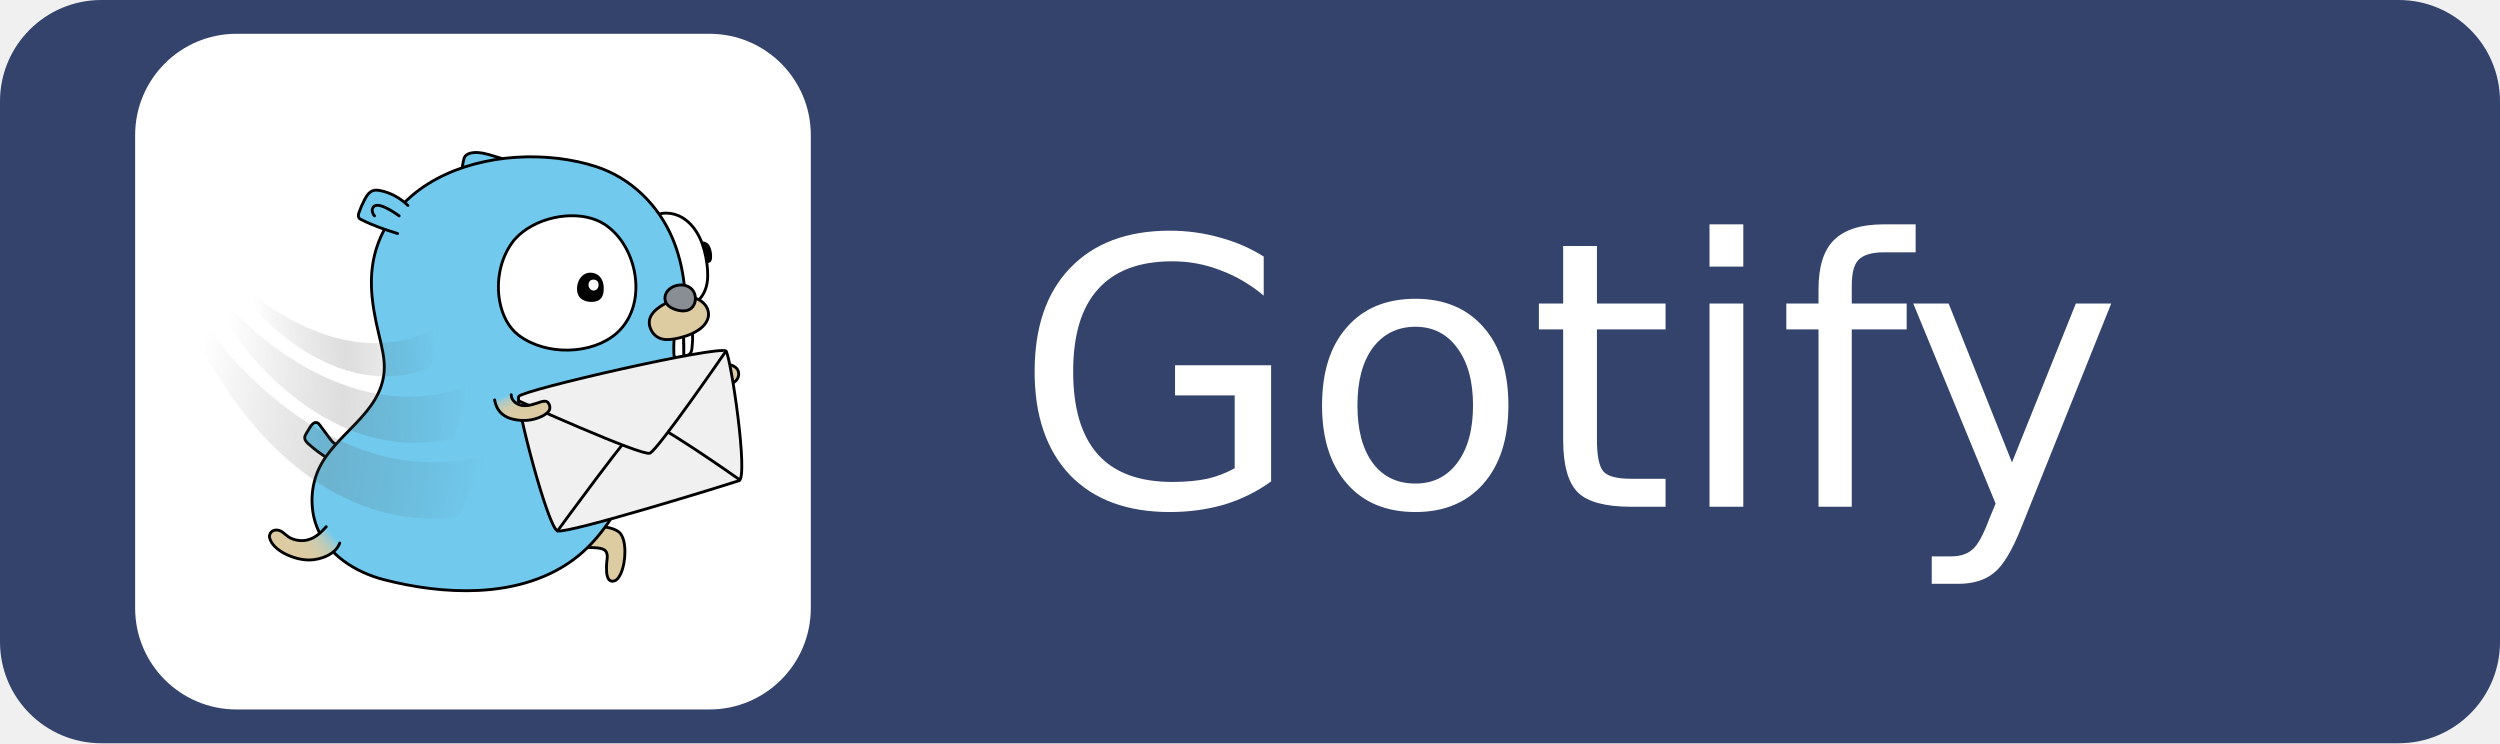
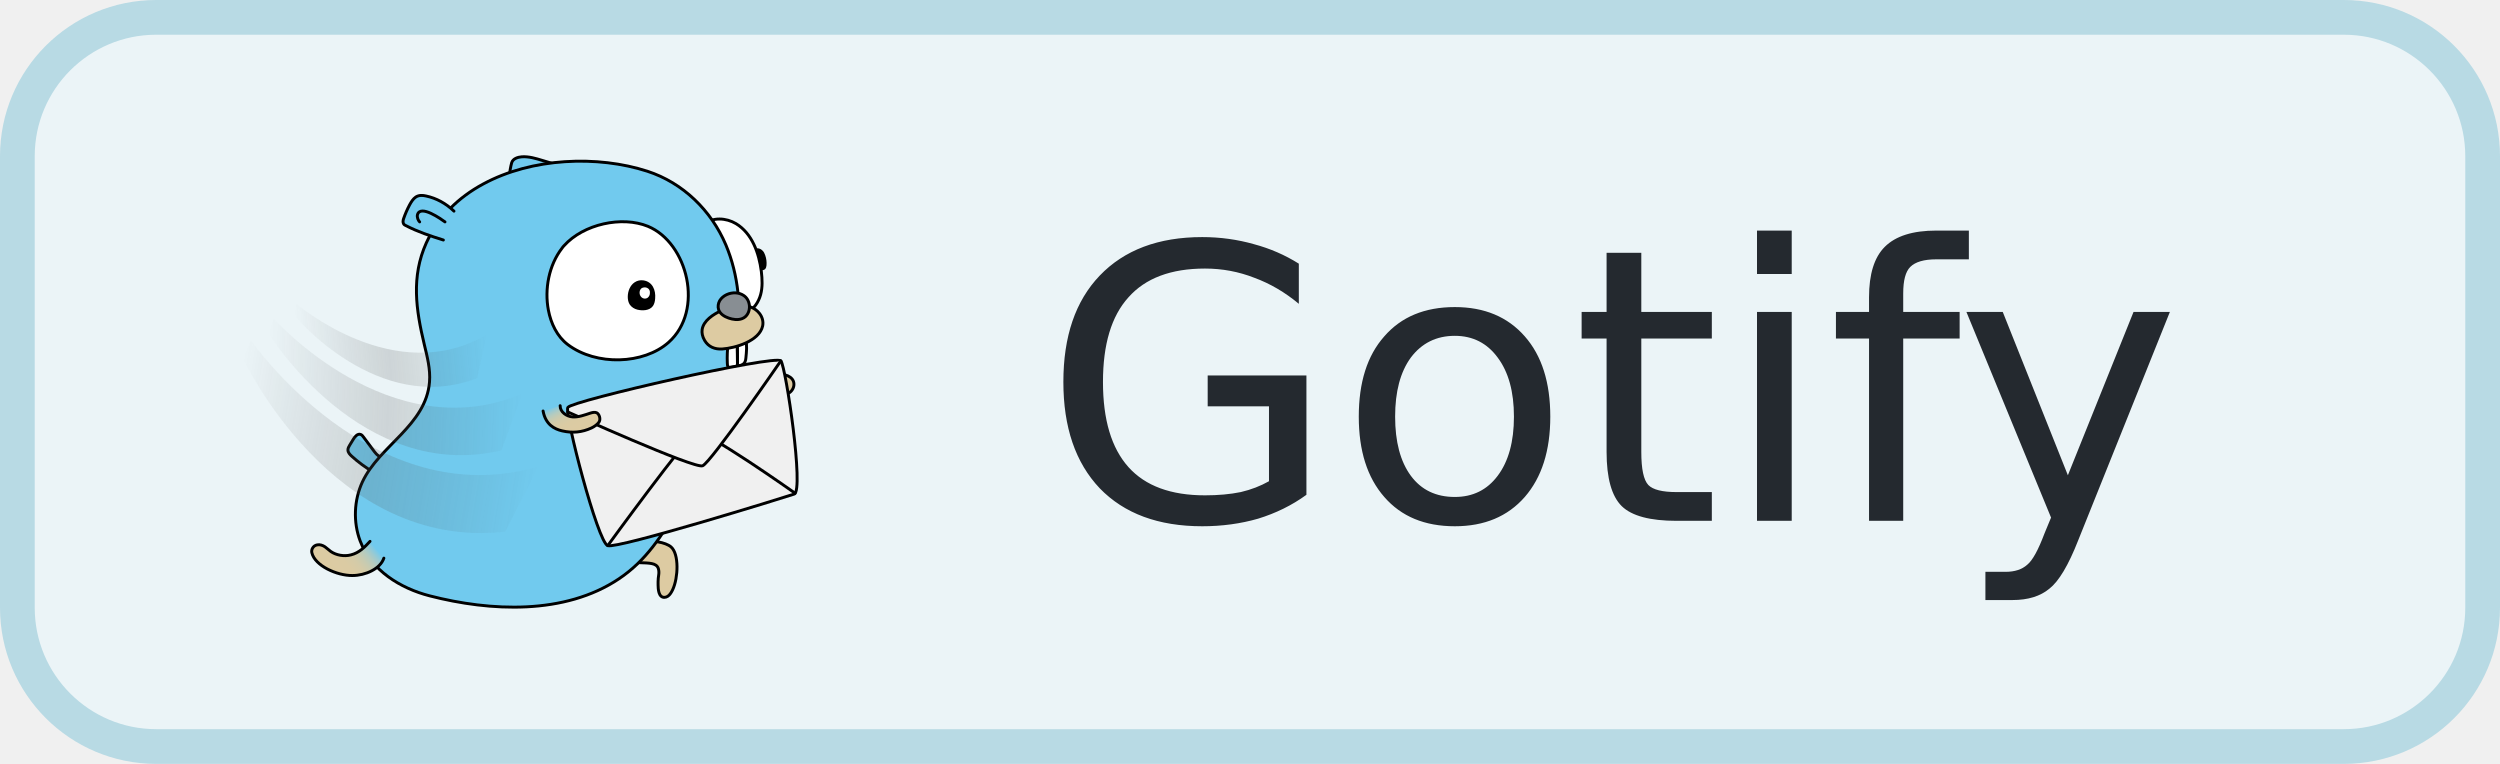
- <svg xmlns="http://www.w3.org/2000/svg" width="74" height="22" role="img" aria-label="Gotify">
-   <rect width="74" height="22" rx="3" fill="#33436b" />
-   <rect x="4" y="1" width="20" height="20" rx="3" fill="#fff" />
-   <svg xml:space="preserve" id="Layer_2" x="6" y="3" version="1.1" viewBox="46.6 113.46 377.2 307.81" width="16" height="16">
+ <svg xmlns="http://www.w3.org/2000/svg" width="72" height="22" role="img" aria-label="Gotify">
+   <rect x=".5" y=".5" width="71" height="21" rx="4" fill="#ebf4f7" stroke="#b8dae4" />
+   <svg xml:space="preserve" id="Layer_2" x="7" y="3" version="1.1" viewBox="46.6 113.46 377.2 307.81" width="16" height="16">
    <style>.st0{fill:#ddcba2}.st0,.st1,.st2,.st4,.st5{stroke:#000;stroke-width:2;stroke-linecap:round;stroke-miterlimit:10}.st1{fill:#71caee}.st2{fill:#fff}.st4{fill:#f0f0f0}.st5{fill:none}</style>
    <switch>
      <g>
        <path d="M317.7 376.2c6.2-1.7 15.8 0 19.5 3.2 5.5 4.8 4.9 20.9 1.1 29-.8 1.7-1.8 3.4-3.2 4.4s-3.4 1.2-4.7 0-1.7-3.3-1.9-5.2c-.2-3.1-.2-6.2.3-9.2.2-1.3.2-2.9-.2-4.2-.6-2.2-2.5-3.1-4.5-3.5-3.4-.8-14.3-.7-19.5-.7-.8 0 1.5-9.1 2-9.7 2.6-2.9 7.5-3.1 11.1-4.1z" class="st0" />
        <path d="m258.9 119.7-9-2.7c-4.6-1.4-9.2-2.8-14-2.5-2.8.2-6.1 1.3-6.9 4-.6 2-1.6 7.3-1.3 7.9 1.5 3.4 13.9 6.7 18.3 6.7" class="st1" />
        <path d="M392.6 177.9c-1.4 1.4-2.2 3.5-2.5 5.5-.2 1.4-.1 3 .5 4.3s1.8 2.3 3.1 3c1.3.6 2.8.9 4.3.9 1.1 0 2.3-.1 3.1-.9.6-.7.8-1.6.9-2.5.2-2.3-.1-4.7-.9-6.9-.4-1.1-.9-2.3-1.8-3.1-1.7-1.8-4.5-2.2-6.4-.5-.1 0-.2.1-.3.2" />
        <path d="M358.5 164.2c-1-1 0-2.7 1-3.7 5.8-5.2 15.1-4.6 21.8-.6 10.9 6.6 15.6 19.9 17.2 32.5.6 5.2.9 10.6-.5 15.7s-4.6 9.9-9.3 12.1c-1.1.5-2.3.9-3.4.5s-1.9-1.8-1.2-2.8c-9.4-13.6-19-26.8-20.9-43.2-.5-4.1-1.8-7.4-4.7-10.5z" class="st2" />
        <path d="M134.7 328.4c-5.1-3.1-9.9-6.6-14.3-10.6-1.3-1.2-2.6-2.5-2.6-4.3 0-1.2.6-2.2 1.2-3.2.8-1.4 1.7-2.8 2.5-4.1 1.1-1.8 2.9-3.9 4.9-3.2.9.3 1.5 1.1 2 1.8 2.4 3.3 4.9 6.6 7.3 9.8 1.5 2 3.7 4.3 6.1 3.5" class="st1" />
        <path d="M209.6 133c33.2-18 77.8-19.6 111.5-8.7 24.3 7.9 43.4 26.7 53.3 50 8.7 20.6 10.5 43.6 8.1 65.7-4.4 40.2-20.2 77.9-40.3 112.6-11.1 19-21.8 36-40.5 48.5-36.8 24.6-87.2 22.1-128.4 11.5-19.9-5.1-39.7-17.3-47.2-37.3-4.8-12.8-4.2-27.6 1.5-40 11.6-24.8 43.2-38.4 45.6-67.9.7-8.7-1.6-17.3-3.6-25.7-5.6-23.4-8.9-45.8 1.4-68.7 8.1-17.7 21.9-31 38.6-40z" class="st1" />
        <path d="M189.8 151.4c-5.4-5.2-11.9-8.8-19-10.3-2.2-.5-4.7-.7-6.9.7-1.8 1.2-3.1 3.3-4.2 5.3-1.6 3-3 6.2-4.1 9.4-.4 1.2-.6 2.5 0 3.5.3.6.9.9 1.5 1.2 8.1 4.2 16.8 7.1 25.5 9.8" class="st1" />
        <path d="M183.7 158.7c-2.5-1.8-16.8-12.1-18.7-4.8-.4 1.6.5 3.9 1.5 4.8" class="st1" />
        <path d="M264.5 174.9c-.5.5-.9 1-1.3 1.6-9 11.6-12 27.9-9.3 42.1 1.7 9 5.9 17.9 13.2 23.4 19.3 14.6 51.5 13.5 68.4-1.5 24.4-21.7 13-67.6-14-78.8-17.6-7.2-43.7-1.6-57 13.2zm117.6 62.2c1.4-.1 2.9-.1 4.3.1.3 0 .7.1 1 .4.2.3.4.7.5 1.1 1 3.9.5 8.2.1 12.4-.1.9-.2 1.8-.6 2.6-1 2.1-3.1 2.7-4.7 2.7-.1 0-.2 0-.3-.1-.3-.2-.3-.7-.2-1.2.3-5.9-.1-11.9-.1-18q0 .15 0 0z" class="st2" />
        <path d="M378.7 236.8c-1.4.4-2.5 2-2.8 4.4-.5 4.4-.7 8.9-.5 13.4 0 .9.1 1.9.5 2.4.2.3.5.4.8.4 1.6.3 4.1-.6 5.6-1 0 0 0-5.2-.1-8s-.1-6.1-.2-8.9v-2.2c.1-.7-2.6-.7-3.3-.5z" class="st2" />
        <path d="M358.3 231.8c-.3 2.2.1 4.7 1.7 7.4 2.6 4.4 7 6.1 11.9 5.8 8.9-.6 25.3-5.4 27.5-15.7.6-3-.3-6.1-2.2-8.5-6.2-7.8-17.8-5.7-25.6-2-5.9 2.7-12.4 7-13.3 13z" class="st0" />
        <path d="M386.4 208.6c2.2 1.4 3.7 3.8 4 7 .3 3.6-1.4 7.5-5 8.8-2.9 1.1-6.2.6-9.1-.4s-5.8-2.8-6.8-5.7c-.7-2-.3-4.3.7-6.1 1.1-1.8 2.8-3.2 4.7-4.1 3.9-1.8 8.4-1.6 11.5.5z" style="fill:#888e93;stroke:#000;stroke-width:2;stroke-linecap:round;stroke-miterlimit:10" />
        <path d="M414.7 262.6c2.4.6 4.8 2.1 5.6 4.4s.1 4.9-1.6 6.7-4.2 2.5-6.6 2.5c-.8 0-1.7-.1-2.4-.5-2.5-1.1-3.5-4-4.2-6.6-1.8-6.8 3.6-7.8 9.2-6.5z" class="st0" />
        <path d="M267.1 284.7c2.3-4.5 141.3-36.2 144.7-31.6 3.4 4.5 15.8 88.2 9 90.4-6.8 2.3-119.8 37.3-126.6 35s-29.4-89.3-27.1-93.8z" class="st4" />
        <path d="M294.2 378.5s54.3-74.6 59.9-76.9c5.7-2.3 67.3 41.3 67.3 41.3" class="st5" />
        <path d="M267 287.7s86 38.8 91.6 36.6c5.7-2.3 53.1-71.2 53.1-71.2" class="st4" />
        <linearGradient id="SVGID_1_" x1="131.119" x2="103.259" y1="373.573" y2="396.951" gradientUnits="userSpaceOnUse">
          <stop offset="0" style="stop-color:#71caee" />
          <stop offset=".041" style="stop-color:#83cae2" />
          <stop offset=".121" style="stop-color:#9fcace" />
          <stop offset=".211" style="stop-color:#b6cbbe" />
          <stop offset=".314" style="stop-color:#c7cbb1" />
          <stop offset=".438" style="stop-color:#d4cba8" />
          <stop offset=".606" style="stop-color:#dbcba3" />
          <stop offset="1" style="stop-color:#ddcba2" />
        </linearGradient>
        <path d="M132.8 375.6c-3.5 3.8-7.3 7.8-13 9.2-4.6 1.2-10 .2-13.6-2.3-1.4-1-2.6-2.2-4-3.2-1.5-1-3.4-1.7-5.3-1.3-2.7.5-4.1 3.1-3.6 5.3 2 8.8 17 15.6 27.5 15.5 9 0 19-4.6 21.4-11.8" style="fill:url(#SVGID_1_)" />
        <path d="M132.8 375.6c-3.5 3.8-7.3 7.8-13 9.2-4.6 1.2-10 .2-13.6-2.3-1.4-1-2.6-2.2-4-3.2-1.5-1-3.4-1.7-5.3-1.3-2.7.5-4.1 3.1-3.6 5.3 2 8.8 17 15.6 27.5 15.5 9 0 19-4.6 21.4-11.8" class="st5" />
        <linearGradient id="SVGID_2_" x1="265.033" x2="275.301" y1="280.295" y2="302.314" gradientUnits="userSpaceOnUse">
          <stop offset="0" style="stop-color:#71caee" />
          <stop offset=".041" style="stop-color:#83cae2" />
          <stop offset=".121" style="stop-color:#9fcace" />
          <stop offset=".211" style="stop-color:#b6cbbe" />
          <stop offset=".314" style="stop-color:#c7cbb1" />
          <stop offset=".438" style="stop-color:#d4cba8" />
          <stop offset=".606" style="stop-color:#dbcba3" />
          <stop offset="1" style="stop-color:#ddcba2" />
        </linearGradient>
        <path d="M261.9 283.5c-.1 4.2 4.3 7.3 8.4 7.6s8.2-1.3 12.2-2.6c1.4-.4 2.9-.8 4.2-.2 1.8.9 2.7 4.1 1.8 5.9s-3.4 3.5-5.3 4.4c-6.5 3-12.9 3.6-19.9 2-5.3-1.2-11.3-4.3-13-13.5" style="fill:url(#SVGID_2_)" />
        <path d="M261.9 283.5c-.1 4.2 4.3 7.3 8.4 7.6s8.2-1.3 12.2-2.6c1.4-.4 2.9-.8 4.2-.2 1.8.9 2.7 4.1 1.8 5.9s-3.4 3.5-5.3 4.4c-6.5 3-12.9 3.6-19.9 2-5.3-1.2-11.3-4.3-13-13.5" class="st5" />
        <path d="M318.4 198.4c-2-.3-4.1.1-5.9 1.3-3.2 2.1-4.7 6.2-4.7 9.9 0 1.9.4 3.8 1.4 5.3 1.2 1.7 3.1 2.9 5.2 3.4 3.4.8 8.2.7 10.5-2.5 1-1.5 1.4-3.3 1.5-5.1.5-5.7-1.8-11.4-8-12.3" />
        <path d="M320.4 203.3c.9.3 1.7.8 2.1 1.7.4.8.4 1.7.3 2.5-.1 1-.6 2-1.5 2.7-.7.5-1.7.7-2.6.5s-1.7-.8-2.2-1.6c-1.1-1.6-.9-4.4.9-5.5.9-.4 2-.6 3-.3" style="fill:#fff" />
        <linearGradient id="SVGID_3_" x1="-18.456" x2="110.382" y1="252.286" y2="252.286" gradientTransform="rotate(-5.297 -26.409 -856.73)scale(.99997)" gradientUnits="userSpaceOnUse">
          <stop offset="0" style="stop-color:#333;stop-opacity:0" />
          <stop offset=".477" style="stop-color:#575756;stop-opacity:.2" />
          <stop offset=".995" style="stop-color:#333;stop-opacity:1.911551e-03" />
          <stop offset="1" style="stop-color:#333;stop-opacity:0" />
        </linearGradient>
        <path d="M81.6 222.4s56.5 68.4 123.9 42.4l6.6-29.7C150 272.2 82.8 214.3 82.8 214.3z" style="fill:url(#SVGID_3_)" />
        <linearGradient id="SVGID_4_" x1="110.198" x2="283.737" y1="262.493" y2="262.493" gradientTransform="matrix(.9991 .04164 -.04164 .9991 -36.323 1.051)" gradientUnits="userSpaceOnUse">
          <stop offset="0" style="stop-color:#333;stop-opacity:0" />
          <stop offset=".477" style="stop-color:#575756;stop-opacity:.2" />
          <stop offset=".995" style="stop-color:#333;stop-opacity:1.911551e-03" />
          <stop offset="1" style="stop-color:#333;stop-opacity:0" />
        </linearGradient>
        <path d="M64.2 234.9s63.1 101.5 157.8 78.9l14.2-38.5c-89.5 38.3-168.9-51-168.9-51z" style="fill:url(#SVGID_4_)" />
        <linearGradient id="SVGID_5_" x1="218.967" x2="428.745" y1="263.594" y2="263.594" gradientTransform="rotate(9.265 -38.832 -826.002)" gradientUnits="userSpaceOnUse">
          <stop offset="0" style="stop-color:#333;stop-opacity:0" />
          <stop offset=".477" style="stop-color:#575756;stop-opacity:.2" />
          <stop offset=".995" style="stop-color:#333;stop-opacity:1.911551e-03" />
          <stop offset="1" style="stop-color:#333;stop-opacity:0" />
        </linearGradient>
        <path d="M46.6 251.5s61.1 130.9 178 117.5l22.6-44.2c-113 33-195.3-85.7-195.3-85.7z" style="fill:url(#SVGID_5_)" />
      </g>
    </switch>
  </svg>
-   <text x="30" y="15" fill="#fff" font-family="Verdana,DejaVu Sans,sans-serif" font-size="11">Gotify</text>
+   <text x="30" y="15" fill="#24292f" font-family="Verdana,DejaVu Sans,sans-serif" font-size="11">Gotify</text>
</svg>
